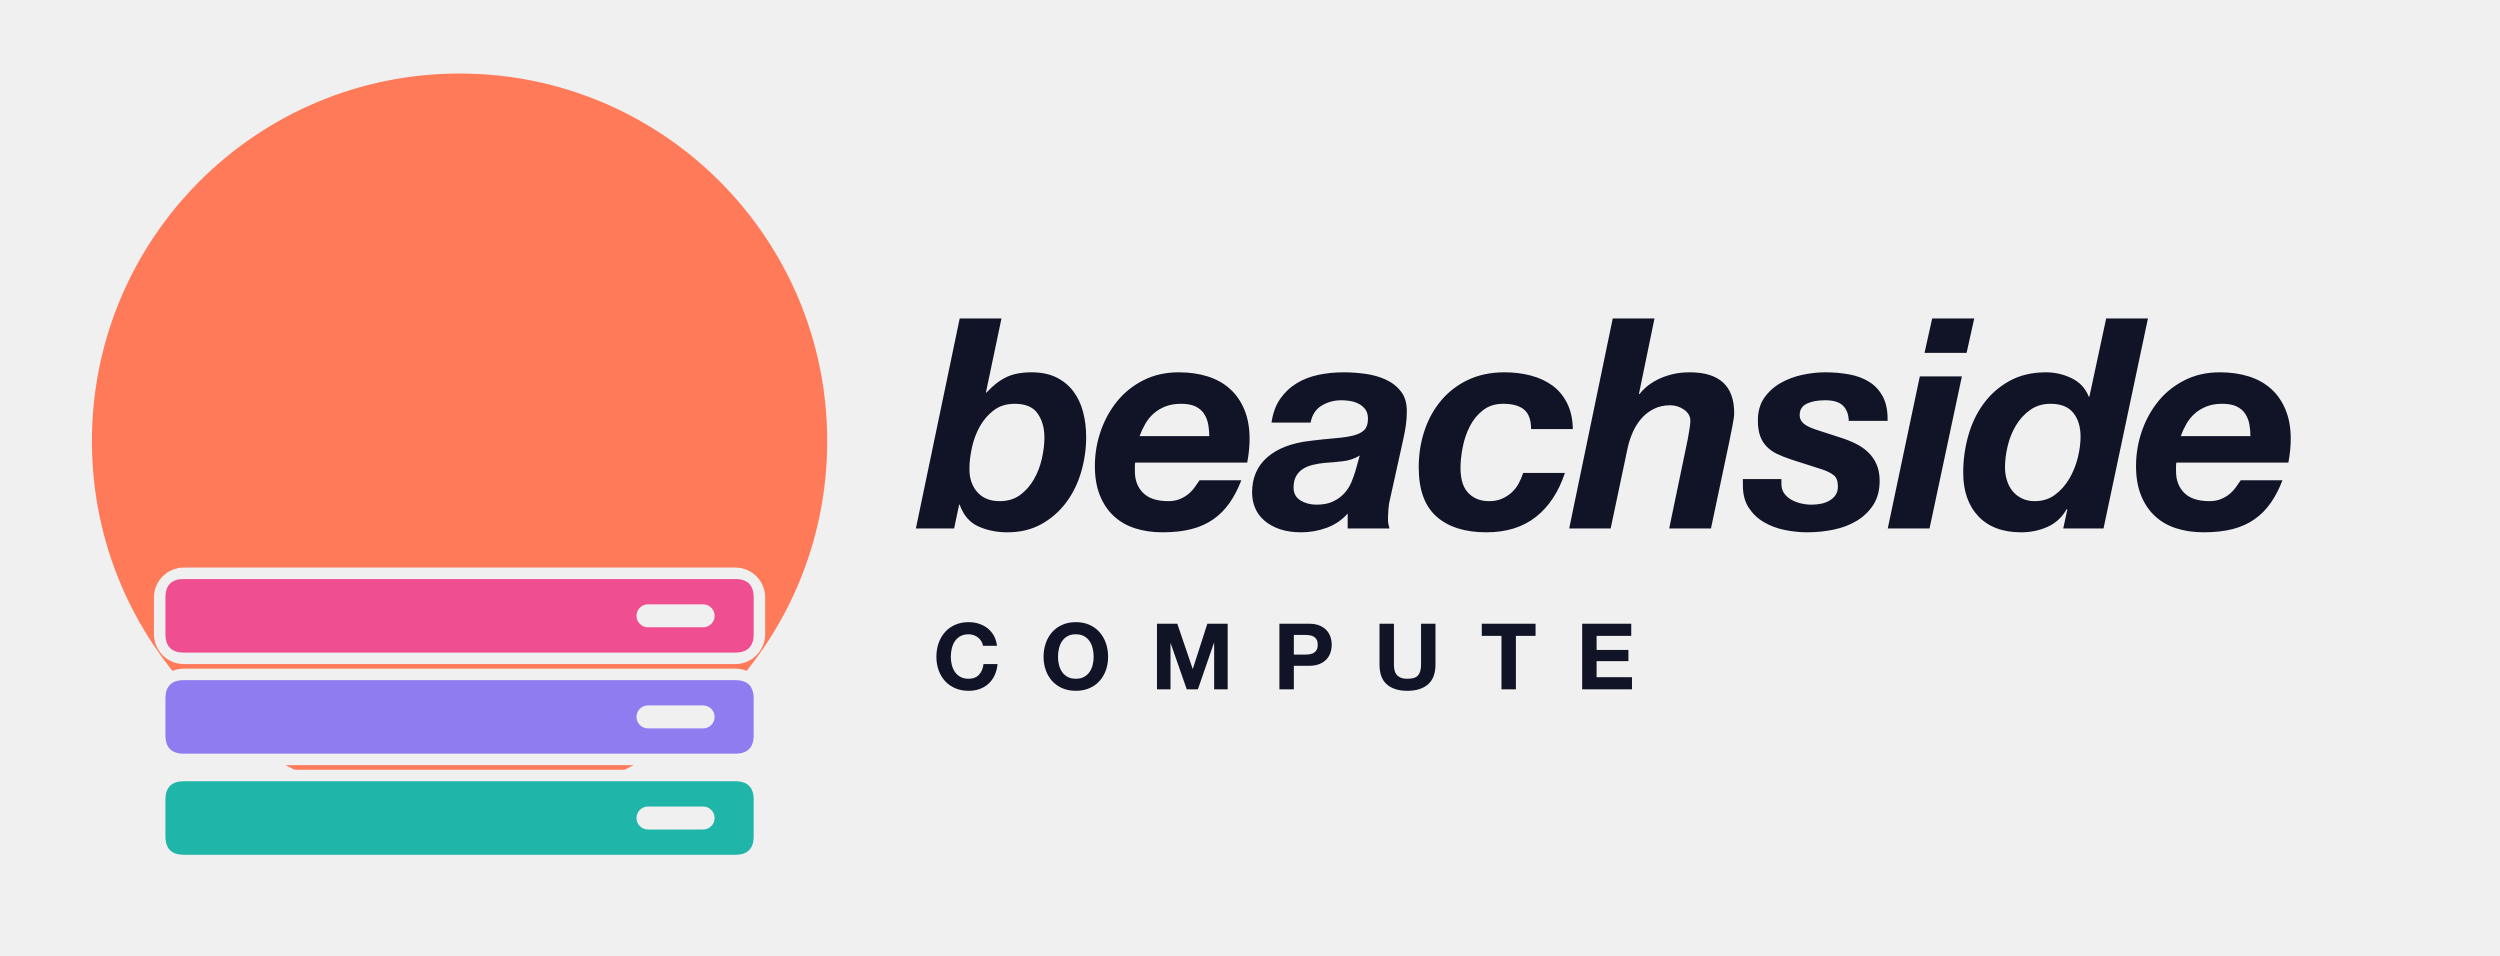
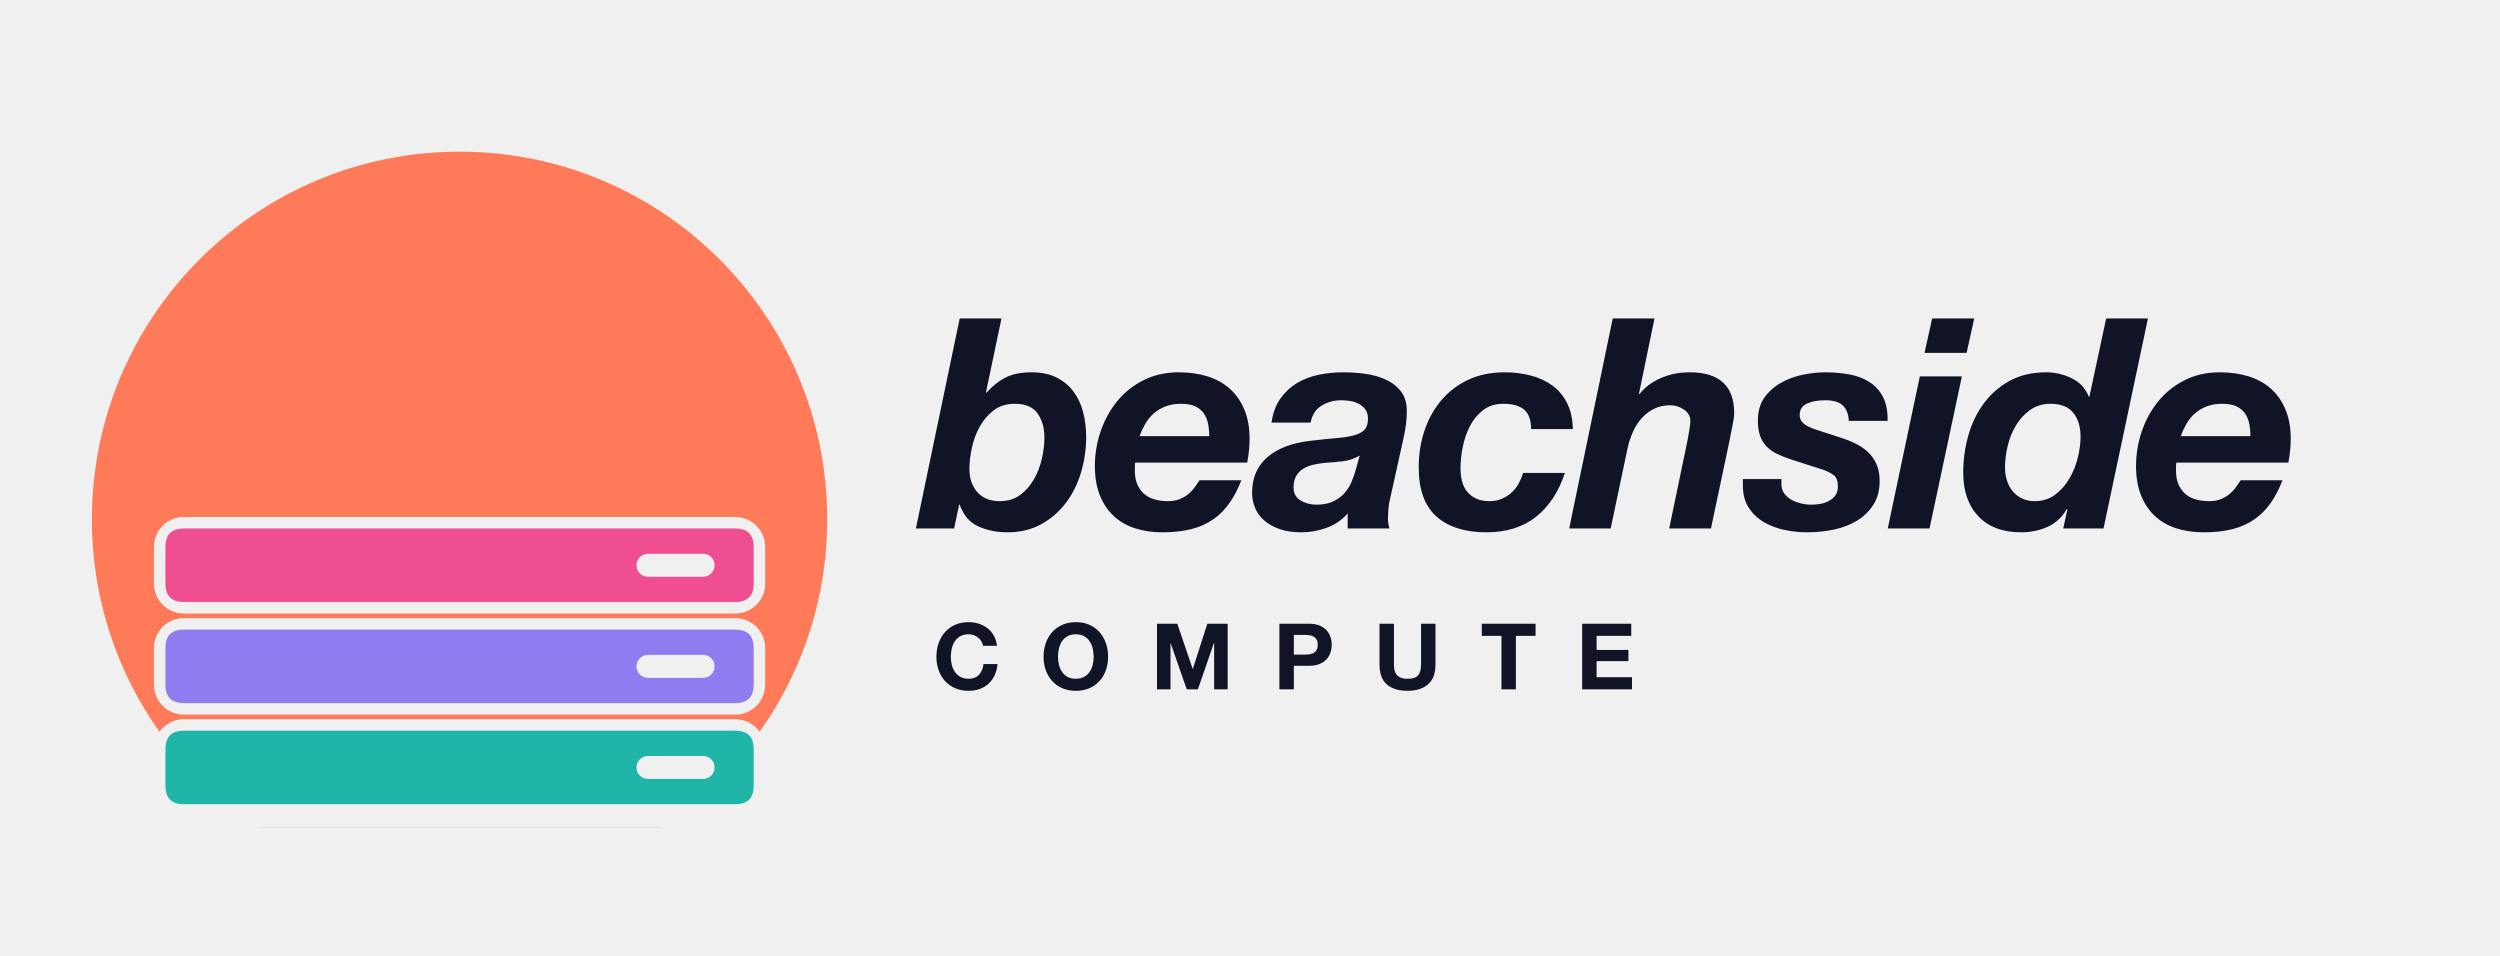
<svg xmlns="http://www.w3.org/2000/svg" viewBox="0 0 1088 416" role="img" aria-labelledby="title">
-   <g transform="translate(72 112)">
+   <g transform="translate(72 90)">
    <defs>
      <mask id="sun-mask" maskUnits="userSpaceOnUse" x="-40" y="-90" width="336" height="360">
        <path fill="white" d="M-40-90h336v360H-40Z" />
        <rect x="-5" y="135" width="266" height="42" rx="13" fill="black" />
        <rect x="-5" y="179" width="266" height="42" rx="13" fill="black" />
        <rect x="-5" y="223" width="266" height="42" rx="13" fill="black" />
+         <rect x="-40" y="260" width="336" height="100" fill="black" />
      </mask>
    </defs>
-     <path fill="#ff7a59" mask="url(#sun-mask)" d="M-32 80a160 160 0 1 1 320 0a160 160 0 1 1-320 0Z" />
+     <path fill="#ff7a59" mask="url(#sun-mask)" d="M-32 136a160 160 0 1 1 320 0a160 160 0 1 1-320 0Z" />
    <path fill="#ef4f91" fill-rule="evenodd" d="M8 140h240q8 0 8 8v16q0 8-8 8H8q-8 0-8-8v-16q0-8 8-8Z M210 151h24a5 5 0 0 1 0 10h-24a5 5 0 0 1 0-10Z" />
    <path fill="#8e7cf0" fill-rule="evenodd" d="M8 184h240q8 0 8 8v16q0 8-8 8H8q-8 0-8-8v-16q0-8 8-8Z M210 195h24a5 5 0 0 1 0 10h-24a5 5 0 0 1 0-10Z" />
    <path fill="#1fb5a8" fill-rule="evenodd" d="M8 228h240q8 0 8 8v16q0 8-8 8H8q-8 0-8-8v-16q0-8 8-8Z M210 239h24a5 5 0 0 1 0 10h-24a5 5 0 0 1 0-10Z" />
  </g>
  <g fill="#101426">
    <path transform="translate(400 230)" d="M17.66 -91.39L-1.41 -0.00L15.23 -0.00L17.41 -10.37L17.66 -10.37Q20.10 -3.46 25.79 -0.90Q31.49 1.66 38.40 1.66Q46.85 1.66 53.25 -1.92Q59.65 -5.50 64.00 -11.33Q68.35 -17.15 70.53 -24.64Q72.70 -32.13 72.70 -39.81Q72.70 -45.57 71.36 -50.69Q70.02 -55.81 67.14 -59.65Q64.26 -63.49 59.78 -65.73Q55.30 -67.97 48.90 -67.97Q42.37 -67.97 37.95 -65.86Q33.54 -63.74 29.31 -59.14L29.06 -59.14L35.84 -91.39ZM41.60 -54.27Q48.64 -54.27 51.58 -50.05Q54.53 -45.82 54.53 -39.55Q54.53 -35.33 53.44 -30.46Q52.35 -25.60 49.98 -21.44Q47.62 -17.28 43.97 -14.59Q40.32 -11.90 35.07 -11.90Q28.80 -11.90 25.34 -15.81Q21.89 -19.71 21.89 -25.86Q21.89 -30.21 22.98 -35.20Q24.06 -40.19 26.43 -44.42Q28.80 -48.64 32.51 -51.46Q36.22 -54.27 41.60 -54.27ZM126.28 -40.19L95.94 -40.19Q96.97 -43.01 98.44 -45.57Q99.91 -48.13 102.09 -50.05Q104.26 -51.97 107.21 -53.12Q110.15 -54.27 113.99 -54.27Q117.96 -54.27 120.39 -53.06Q122.82 -51.84 124.10 -49.79Q125.38 -47.74 125.83 -45.25Q126.28 -42.75 126.28 -40.19ZM94.02 -28.67L142.79 -28.67Q143.82 -34.18 143.82 -39.04Q143.82 -46.21 141.58 -51.65Q139.34 -57.09 135.30 -60.74Q131.27 -64.38 125.58 -66.18Q119.88 -67.97 112.97 -67.97Q104.52 -67.97 97.74 -64.58Q90.95 -61.18 86.28 -55.49Q81.61 -49.79 79.05 -42.43Q76.49 -35.07 76.49 -27.14Q76.49 -19.97 78.60 -14.59Q80.71 -9.22 84.55 -5.57Q88.39 -1.92 93.83 -0.13Q99.27 1.66 105.93 1.66Q113.10 1.66 118.54 0.26Q123.98 -1.15 128.07 -4.03Q132.17 -6.91 135.11 -11.14Q138.06 -15.36 140.23 -20.99L122.06 -20.99Q121.03 -19.46 119.82 -17.79Q118.60 -16.13 117.00 -14.85Q115.40 -13.57 113.29 -12.74Q111.18 -11.90 108.49 -11.90Q101.06 -11.90 97.48 -15.49Q93.90 -19.07 93.90 -24.83L93.90 -26.50Q93.90 -27.01 93.90 -27.52Q93.90 -28.03 94.02 -28.67ZM153.36 -46.08L170.38 -46.08Q171.28 -51.07 175.12 -53.44Q178.96 -55.81 183.82 -55.81Q185.62 -55.81 187.60 -55.49Q189.58 -55.17 191.31 -54.27Q193.04 -53.38 194.19 -51.84Q195.34 -50.30 195.34 -47.74Q195.34 -44.54 193.81 -42.94Q192.27 -41.34 189.14 -40.51Q186.00 -39.68 181.26 -39.30Q176.53 -38.91 170.13 -38.14Q158.10 -36.74 151.50 -30.98Q144.91 -25.22 144.91 -15.62Q144.91 -12.16 146.19 -9.02Q147.47 -5.89 150.16 -3.52Q152.85 -1.15 156.88 0.26Q160.91 1.66 166.29 1.66Q172.05 1.66 177.42 -0.32Q182.80 -2.30 186.51 -6.53L186.51 -0.00L204.69 -0.00Q204.05 -2.18 204.05 -3.84Q204.05 -5.76 204.24 -8.38Q204.43 -11.01 204.94 -12.80L210.83 -39.42Q212.24 -45.82 212.24 -50.56Q212.37 -56.19 209.74 -59.58Q207.12 -62.98 203.02 -64.83Q198.93 -66.69 194.06 -67.33Q189.20 -67.97 184.72 -67.97Q179.09 -67.97 173.84 -66.88Q168.59 -65.79 164.37 -63.23Q160.14 -60.67 157.20 -56.51Q154.26 -52.35 153.36 -46.08ZM191.76 -31.74L189.97 -25.34Q189.20 -22.66 188.05 -19.97Q186.90 -17.28 184.91 -15.17Q182.93 -13.06 180.05 -11.71Q177.17 -10.37 172.94 -10.37Q168.98 -10.37 165.97 -12.22Q162.96 -14.08 162.96 -17.79Q162.96 -20.86 164.11 -22.85Q165.26 -24.83 167.12 -25.98Q168.98 -27.14 171.41 -27.71Q173.84 -28.29 176.40 -28.54Q180.37 -28.80 184.34 -29.25Q188.30 -29.70 191.76 -31.74ZM266.33 -43.26L284.50 -43.26Q284.38 -49.79 282.01 -54.53Q279.64 -59.26 275.61 -62.21Q271.58 -65.15 266.20 -66.56Q260.82 -67.97 254.81 -67.97Q245.85 -67.97 238.94 -64.70Q232.02 -61.44 227.22 -55.74Q222.42 -50.05 219.93 -42.56Q217.43 -35.07 217.43 -26.62Q217.43 -12.03 225.18 -5.18Q232.92 1.66 246.87 1.66Q259.93 1.66 268.44 -5.06Q276.95 -11.78 281.05 -24.19L262.87 -24.19Q262.10 -21.76 260.89 -19.52Q259.67 -17.28 257.82 -15.62Q255.96 -13.95 253.59 -12.93Q251.22 -11.90 248.15 -11.90Q244.70 -11.90 242.33 -13.06Q239.96 -14.21 238.42 -16.13Q236.89 -18.05 236.25 -20.67Q235.61 -23.30 235.61 -26.24Q235.61 -30.46 236.57 -35.39Q237.53 -40.32 239.70 -44.54Q241.88 -48.77 245.46 -51.52Q249.05 -54.27 254.17 -54.27Q260.31 -54.27 263.32 -51.71Q266.33 -49.15 266.33 -43.26ZM301.86 -91.39L282.91 -0.00L300.96 -0.00L308.38 -35.20Q309.15 -38.66 310.62 -41.98Q312.10 -45.31 314.34 -47.87Q316.58 -50.43 319.71 -52.03Q322.85 -53.63 326.94 -53.63Q330.14 -53.63 332.90 -51.71Q335.65 -49.79 335.65 -46.85Q335.65 -45.44 335.20 -42.88Q334.75 -40.32 334.50 -38.78L326.43 -0.00L344.61 -0.00L352.80 -38.78Q352.93 -39.68 353.25 -41.15Q353.57 -42.62 353.89 -44.29Q354.21 -45.95 354.46 -47.55Q354.72 -49.15 354.72 -50.18Q354.72 -67.97 335.39 -67.97Q330.91 -67.97 327.33 -67.01Q323.74 -66.05 321.06 -64.64Q318.37 -63.23 316.45 -61.57Q314.53 -59.90 313.50 -58.50L313.25 -58.50L320.03 -91.39ZM404.58 -46.85L421.48 -46.85Q421.61 -53.25 419.43 -57.34Q417.26 -61.44 413.48 -63.81Q409.70 -66.18 404.71 -67.07Q399.72 -67.97 394.34 -67.97Q389.61 -67.97 384.42 -66.88Q379.24 -65.79 374.89 -63.30Q370.54 -60.80 367.78 -56.83Q365.03 -52.86 365.03 -46.98Q365.03 -43.01 365.99 -40.32Q366.95 -37.63 368.81 -35.71Q370.66 -33.79 373.29 -32.51Q375.91 -31.23 379.37 -30.08L393.32 -25.60Q396.26 -24.58 398.06 -23.17Q399.85 -21.76 399.85 -18.30Q399.85 -16.00 398.82 -14.53Q397.80 -13.06 396.14 -12.10Q394.47 -11.14 392.42 -10.75Q390.38 -10.37 388.33 -10.37Q386.02 -10.37 383.66 -10.94Q381.29 -11.52 379.43 -12.61Q377.58 -13.70 376.42 -15.36Q375.27 -17.02 375.27 -19.33L375.27 -21.50L358.50 -21.50L358.50 -18.82Q358.50 -12.93 361.06 -9.02Q363.62 -5.12 367.66 -2.75Q371.69 -0.38 376.68 0.64Q381.67 1.66 386.54 1.66Q392.30 1.66 397.93 0.51Q403.56 -0.64 408.04 -3.33Q412.52 -6.02 415.27 -10.30Q418.02 -14.59 418.02 -20.74Q418.02 -24.83 416.68 -27.90Q415.34 -30.98 412.97 -33.22Q410.60 -35.46 407.46 -36.99Q404.33 -38.53 400.62 -39.68L391.53 -42.62Q386.92 -44.03 385.06 -45.57Q383.21 -47.10 383.21 -49.28Q383.21 -52.86 386.34 -54.34Q389.48 -55.81 394.34 -55.81Q399.72 -55.81 402.09 -53.44Q404.46 -51.07 404.58 -46.85ZM455.86 -76.42L459.18 -91.39L440.88 -91.39L437.55 -76.42ZM435.50 -66.18L421.55 -0.00L439.73 -0.00L453.81 -66.18ZM492.41 -54.27Q499.06 -54.27 502.26 -50.37Q505.46 -46.46 505.46 -39.94Q505.46 -35.71 504.25 -30.78Q503.03 -25.86 500.54 -21.63Q498.04 -17.41 494.33 -14.66Q490.62 -11.90 485.50 -11.90Q482.30 -11.90 479.86 -13.12Q477.43 -14.34 475.83 -16.32Q474.23 -18.30 473.40 -20.99Q472.57 -23.68 472.57 -26.62Q472.57 -30.98 473.72 -35.84Q474.87 -40.70 477.30 -44.80Q479.74 -48.90 483.51 -51.58Q487.29 -54.27 492.41 -54.27ZM499.70 -8.19L497.91 -0.00L515.45 -0.00L534.78 -91.39L516.60 -91.39L509.30 -57.34L509.05 -57.34Q506.87 -62.85 501.56 -65.41Q496.25 -67.97 490.49 -67.97Q481.27 -67.97 474.49 -64.19Q467.70 -60.42 463.22 -54.27Q458.74 -48.13 456.57 -40.32Q454.39 -32.51 454.39 -24.32Q454.39 -12.29 460.98 -5.31Q467.58 1.66 479.61 1.66Q485.75 1.66 491.06 -0.70Q496.38 -3.07 499.45 -8.45ZM579.39 -40.19L549.06 -40.19Q550.08 -43.01 551.55 -45.57Q553.02 -48.13 555.20 -50.05Q557.38 -51.97 560.32 -53.12Q563.26 -54.27 567.10 -54.27Q571.07 -54.27 573.50 -53.06Q575.94 -51.84 577.22 -49.79Q578.50 -47.74 578.94 -45.25Q579.39 -42.75 579.39 -40.19ZM547.14 -28.67L595.90 -28.67Q596.93 -34.18 596.93 -39.04Q596.93 -46.21 594.69 -51.65Q592.45 -57.09 588.42 -60.74Q584.38 -64.38 578.69 -66.18Q572.99 -67.97 566.08 -67.97Q557.63 -67.97 550.85 -64.58Q544.06 -61.18 539.39 -55.49Q534.72 -49.79 532.16 -42.43Q529.60 -35.07 529.60 -27.14Q529.60 -19.97 531.71 -14.59Q533.82 -9.22 537.66 -5.57Q541.50 -1.92 546.94 -0.13Q552.38 1.66 559.04 1.66Q566.21 1.66 571.65 0.26Q577.09 -1.15 581.18 -4.03Q585.28 -6.91 588.22 -11.14Q591.17 -15.36 593.34 -20.99L575.17 -20.99Q574.14 -19.46 572.93 -17.79Q571.71 -16.13 570.11 -14.85Q568.51 -13.57 566.40 -12.74Q564.29 -11.90 561.60 -11.90Q554.18 -11.90 550.59 -15.49Q547.01 -19.07 547.01 -24.83L547.01 -26.50Q547.01 -27.01 547.01 -27.52Q547.01 -28.03 547.14 -28.67Z" />
    <path transform="translate(406 300)" d="M21.80 -18.96L27.88 -18.96Q27.60 -21.44 26.52 -23.36Q25.44 -25.28 23.78 -26.58Q22.12 -27.88 20.02 -28.56Q17.92 -29.24 15.56 -29.24Q12.28 -29.24 9.66 -28.08Q7.04 -26.92 5.24 -24.88Q3.44 -22.84 2.48 -20.10Q1.52 -17.36 1.52 -14.16Q1.52 -11.04 2.48 -8.34Q3.44 -5.64 5.24 -3.64Q7.04 -1.64 9.66 -0.50Q12.28 0.64 15.56 0.64Q18.20 0.64 20.40 -0.16Q22.60 -0.96 24.24 -2.48Q25.88 -4.00 26.88 -6.16Q27.88 -8.32 28.12 -11.00L22.04 -11.00Q21.68 -8.12 20.06 -6.36Q18.44 -4.60 15.56 -4.60Q13.44 -4.60 11.96 -5.42Q10.48 -6.24 9.56 -7.60Q8.64 -8.96 8.22 -10.66Q7.80 -12.36 7.80 -14.16Q7.80 -16.04 8.22 -17.80Q8.64 -19.56 9.56 -20.94Q10.48 -22.32 11.96 -23.14Q13.44 -23.96 15.56 -23.96Q16.72 -23.96 17.78 -23.58Q18.84 -23.20 19.68 -22.52Q20.52 -21.84 21.08 -20.94Q21.64 -20.04 21.80 -18.96ZM54.44 -14.16Q54.44 -16.04 54.86 -17.80Q55.28 -19.56 56.20 -20.94Q57.12 -22.32 58.60 -23.14Q60.08 -23.96 62.20 -23.96Q64.32 -23.96 65.80 -23.14Q67.28 -22.32 68.20 -20.94Q69.12 -19.56 69.54 -17.80Q69.96 -16.04 69.96 -14.16Q69.96 -12.36 69.54 -10.66Q69.12 -8.96 68.20 -7.60Q67.28 -6.24 65.80 -5.42Q64.32 -4.60 62.20 -4.60Q60.08 -4.60 58.60 -5.42Q57.12 -6.24 56.20 -7.60Q55.28 -8.96 54.86 -10.66Q54.44 -12.36 54.44 -14.16ZM48.16 -14.16Q48.16 -11.04 49.12 -8.34Q50.08 -5.64 51.88 -3.64Q53.68 -1.64 56.30 -0.50Q58.92 0.64 62.20 0.64Q65.52 0.64 68.12 -0.50Q70.72 -1.64 72.52 -3.64Q74.32 -5.64 75.28 -8.34Q76.24 -11.04 76.24 -14.16Q76.24 -17.36 75.28 -20.10Q74.32 -22.84 72.52 -24.88Q70.72 -26.92 68.12 -28.08Q65.52 -29.24 62.20 -29.24Q58.92 -29.24 56.30 -28.08Q53.68 -26.92 51.88 -24.88Q50.08 -22.84 49.12 -20.10Q48.16 -17.36 48.16 -14.16ZM97.52 -28.56L97.52 -0.00L103.40 -0.00L103.40 -20.04L103.48 -20.04L110.48 -0.00L115.32 -0.00L122.32 -20.24L122.40 -20.24L122.40 -0.00L128.28 -0.00L128.28 -28.56L119.44 -28.56L113.12 -8.92L113.04 -8.92L106.36 -28.56ZM157.08 -15.12L157.08 -23.68L161.96 -23.68Q163.04 -23.68 164.04 -23.52Q165.04 -23.36 165.80 -22.90Q166.56 -22.44 167.02 -21.60Q167.48 -20.76 167.48 -19.40Q167.48 -18.04 167.02 -17.20Q166.56 -16.36 165.80 -15.90Q165.04 -15.44 164.04 -15.28Q163.04 -15.12 161.96 -15.12ZM150.80 -28.56L150.80 -0.00L157.08 -0.00L157.08 -10.24L163.68 -10.24Q166.36 -10.24 168.24 -11.02Q170.12 -11.80 171.30 -13.08Q172.48 -14.36 173.02 -16.02Q173.56 -17.68 173.56 -19.40Q173.56 -21.16 173.02 -22.80Q172.48 -24.44 171.30 -25.72Q170.12 -27.00 168.24 -27.78Q166.36 -28.56 163.68 -28.56ZM218.72 -10.80L218.72 -28.56L212.44 -28.56L212.44 -10.80Q212.44 -7.60 211.16 -6.10Q209.88 -4.60 206.52 -4.60Q204.60 -4.60 203.46 -5.14Q202.32 -5.68 201.68 -6.54Q201.04 -7.40 200.84 -8.52Q200.64 -9.64 200.64 -10.80L200.64 -28.56L194.36 -28.56L194.36 -10.80Q194.36 -4.96 197.54 -2.16Q200.72 0.64 206.52 0.64Q212.24 0.64 215.48 -2.18Q218.72 -5.00 218.72 -10.80ZM247.44 -23.28L247.44 -0.00L253.72 -0.00L253.72 -23.28L262.28 -23.28L262.28 -28.56L238.88 -28.56L238.88 -23.28ZM282.56 -28.56L282.56 -0.00L304.24 -0.00L304.24 -5.28L288.84 -5.28L288.84 -12.28L302.68 -12.28L302.68 -17.16L288.84 -17.16L288.84 -23.28L303.92 -23.28L303.92 -28.56Z" />
  </g>
</svg>
